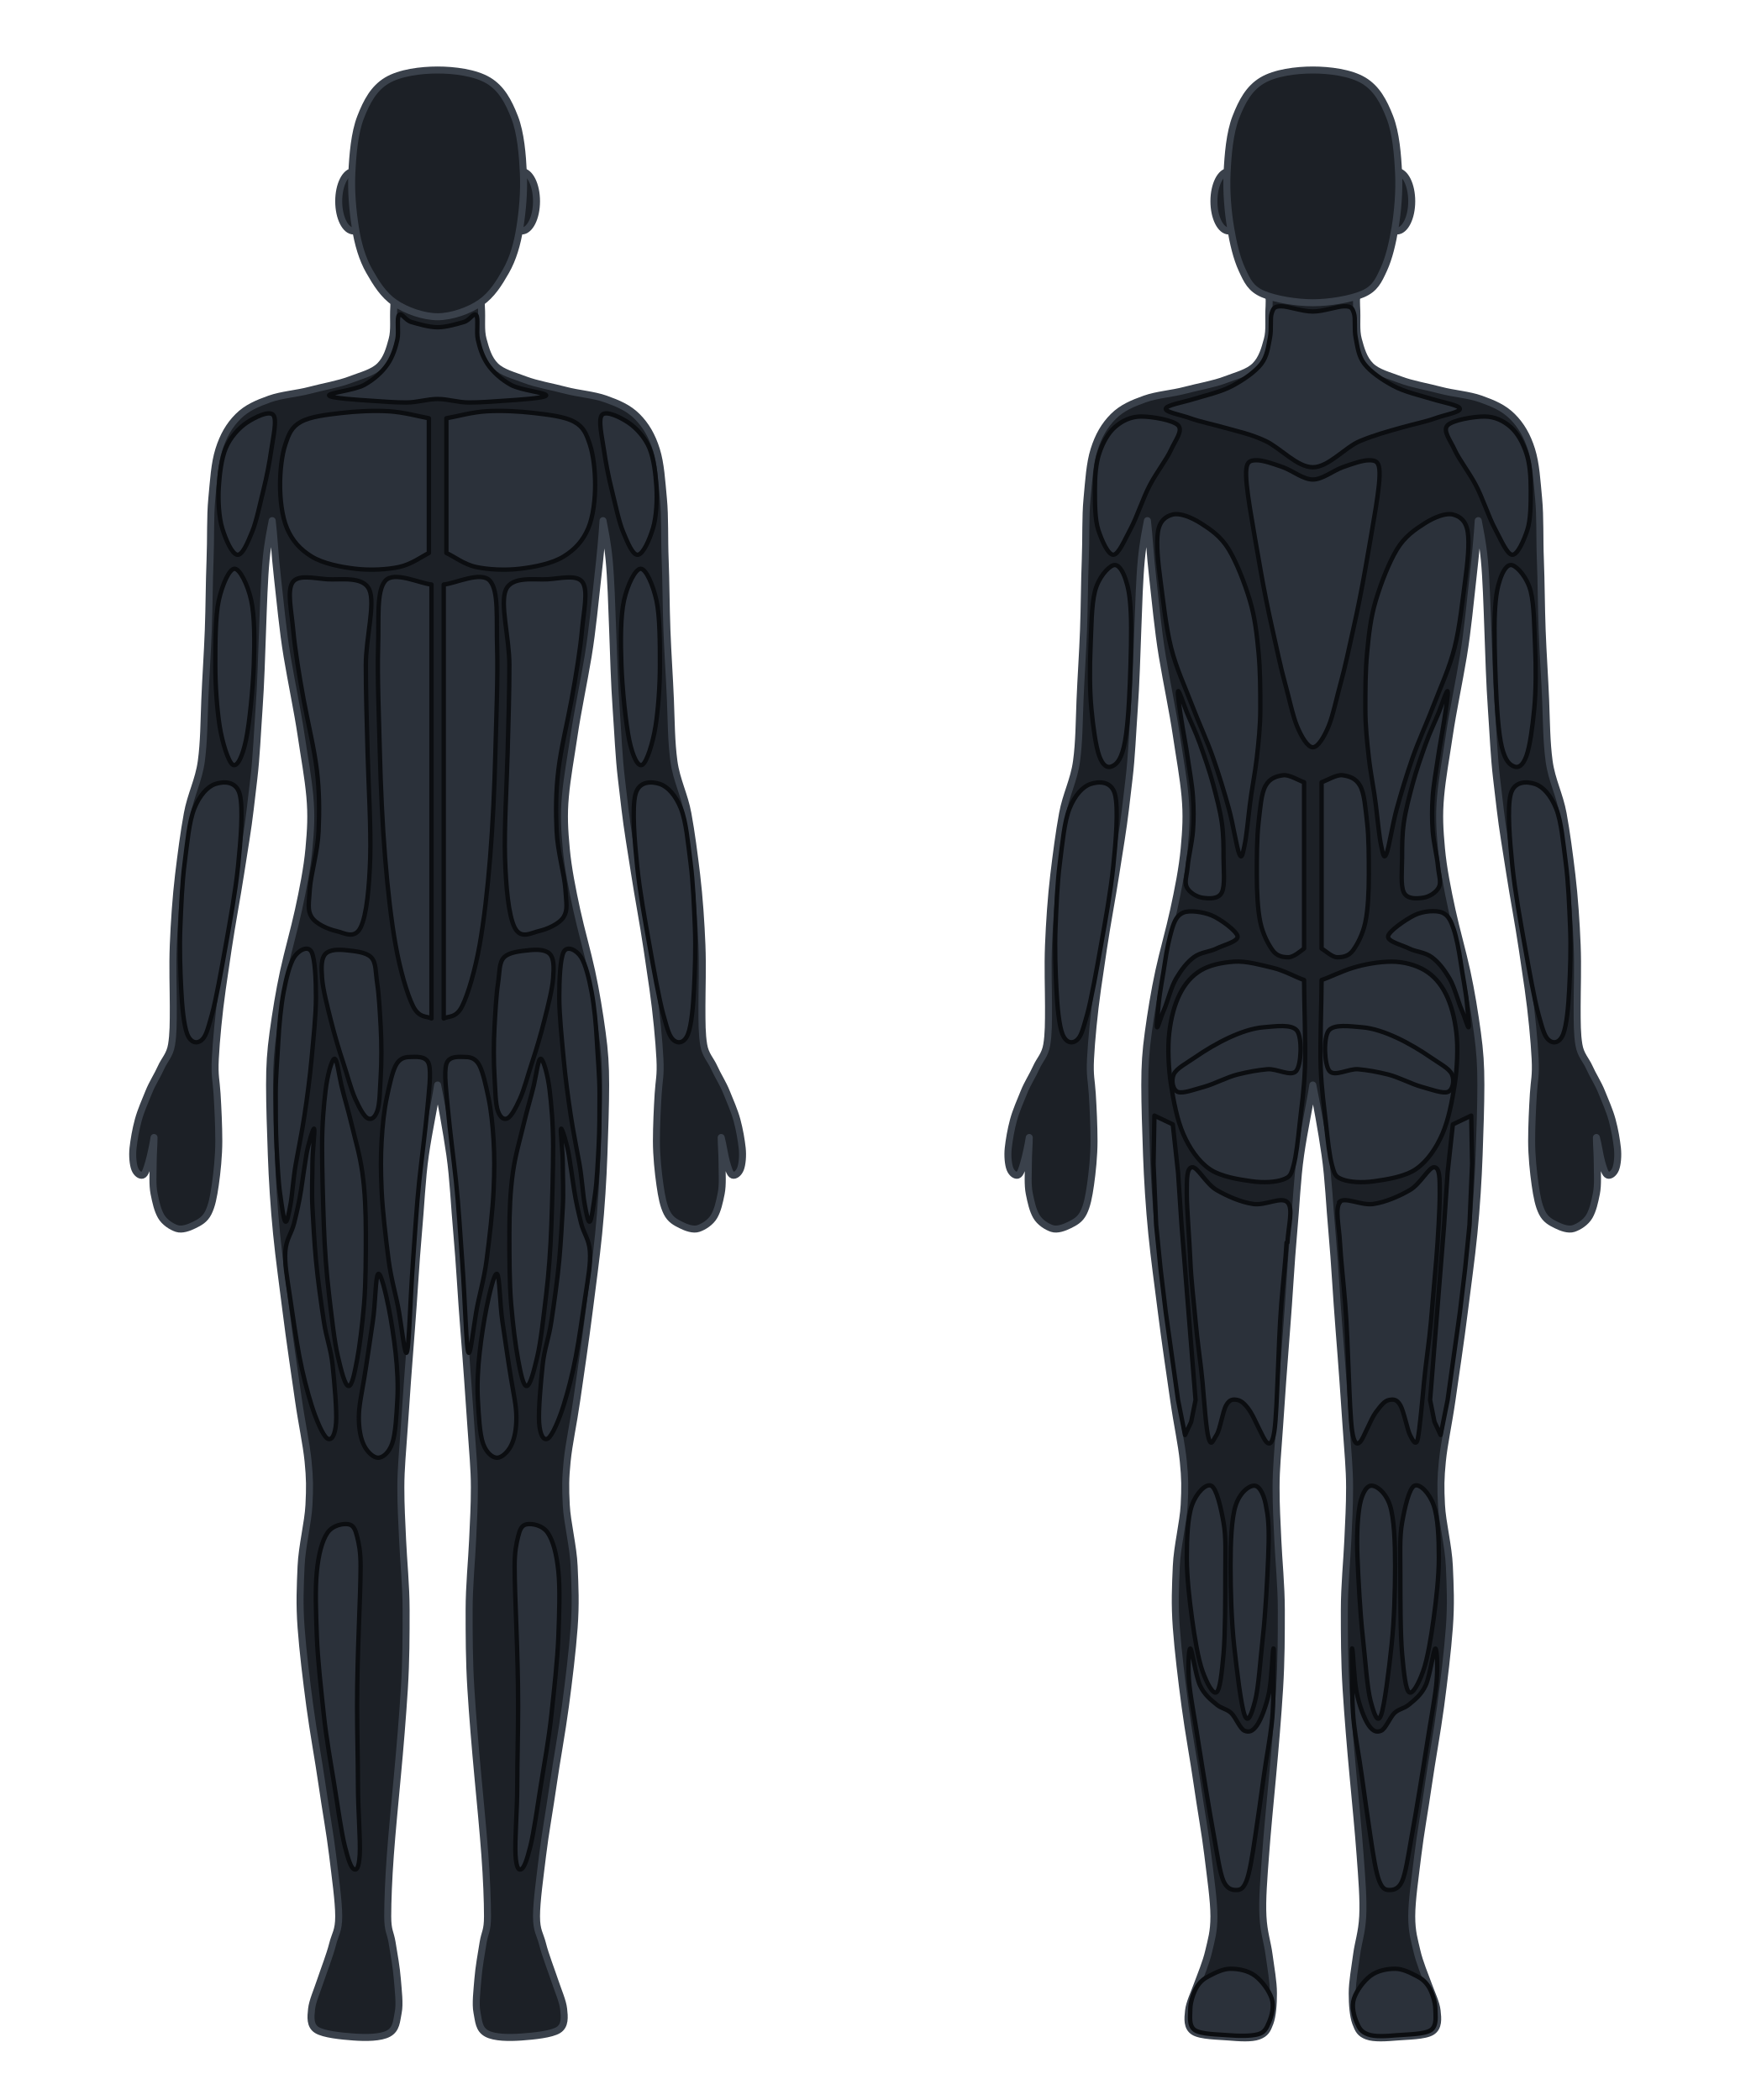
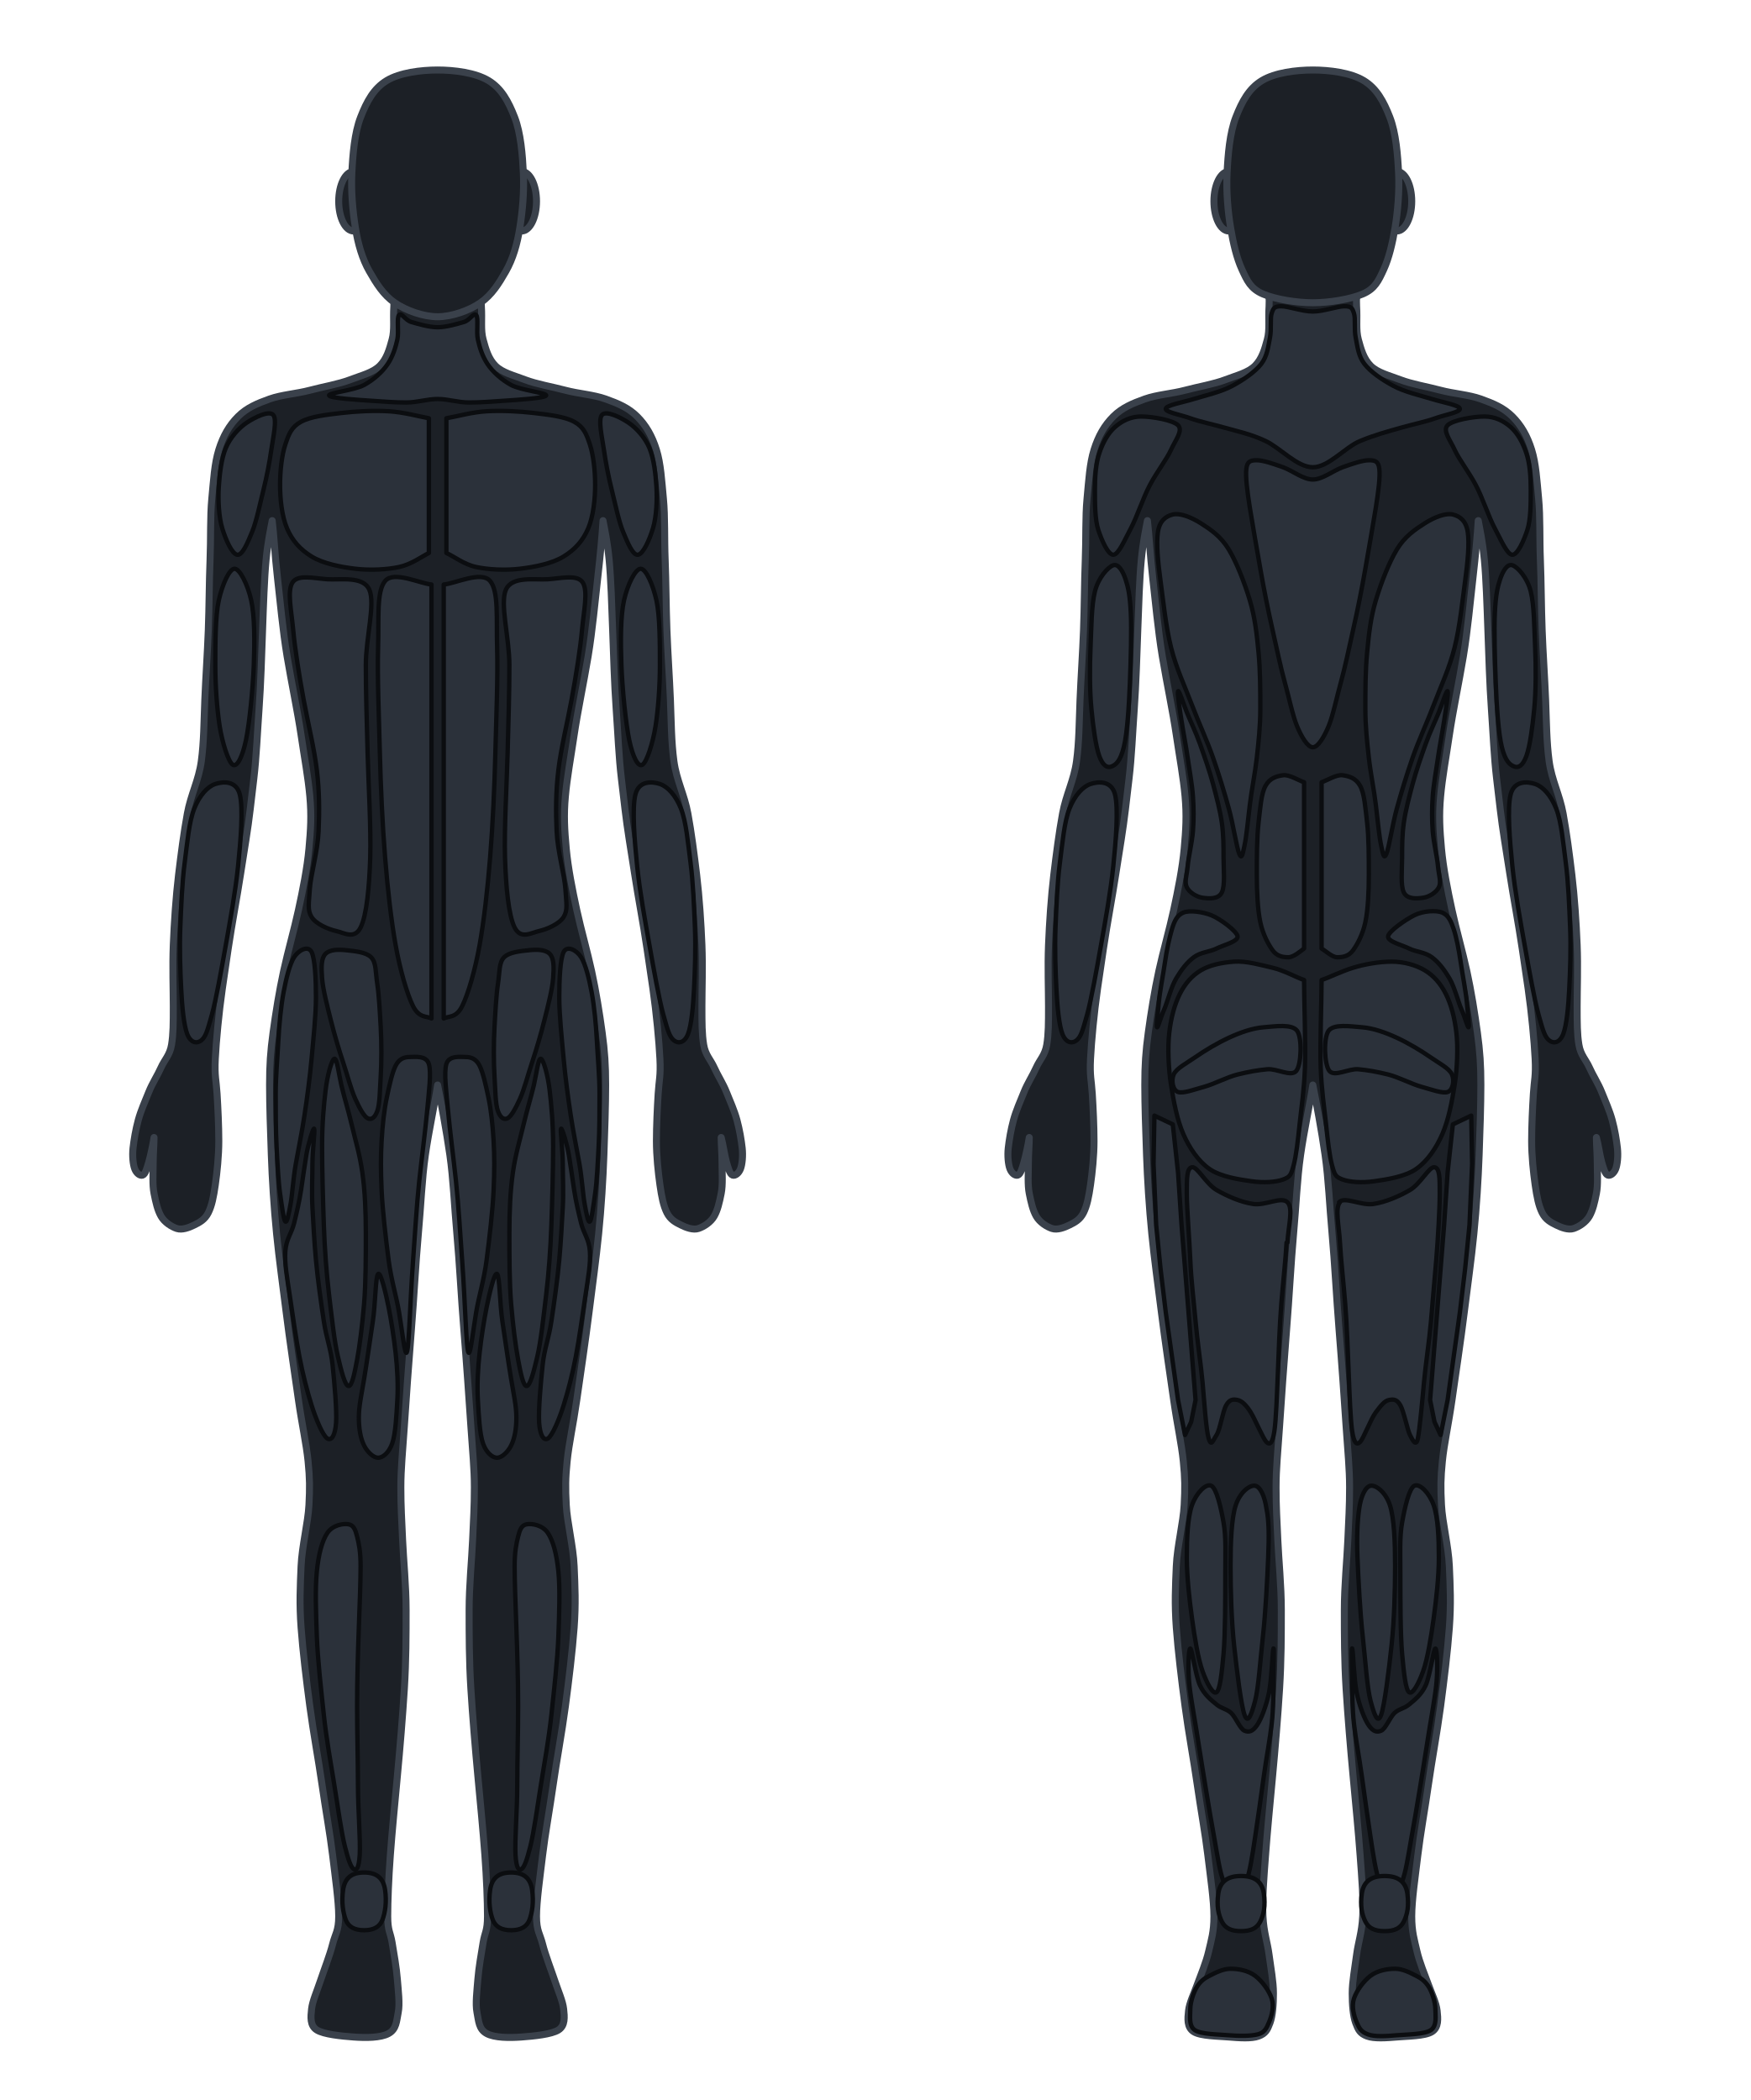
<svg xmlns="http://www.w3.org/2000/svg" viewBox="0 0 200 240" aria-hidden="true">
  <g id="silhouet" fill="#1c2026" stroke="#3a414b" stroke-width="0.8">
    <path stroke-linejoin="round" d="M50 29c1.5 0 3.8 0 4.6 1s0.3 3.5 0.4 5-0.1 2.7 0.2 3.8 0.6 2.2 1.4 3 2.1 1.1 3.4 1.6 3.1 0.8 4.6 1.2 3.2 0.5 4.6 1 2.6 1 3.6 2 1.7 2.2 2.2 3.8 0.6 3.5 0.8 5.6 0.1 4.5 0.2 7 0.1 5.3 0.2 8 0.3 5.5 0.4 8 0.1 4.8 0.4 7 1.2 3.8 1.6 6 0.7 4.5 1 7 0.5 5.5 0.6 8 0 5.1 0 7 0 3.2 0.2 4.4 0.8 1.7 1.2 2.6 1 1.8 1.4 2.8 0.9 2.1 1.2 3.2 0.5 2.3 0.6 3.2 0 1.9-0.2 2.4-0.6 0.8-0.9 0.7-0.5-0.8-0.7-1.5-0.4-2.1-0.6-2.8c0 0.8 0.1 1.9 0.1 3s0.1 2.4-0.1 3.4-0.4 1.9-0.8 2.6-1.2 1.2-1.8 1.4-1.4-0.1-2-0.4-1.2-0.6-1.6-1.4-0.6-1.8-0.8-3.2-0.4-3.3-0.4-5 0.1-3.8 0.2-5.4 0.3-2 0.2-4-0.4-5.2-0.8-8-0.9-6.2-1.4-9-0.9-5.5-1.3-8-0.6-4.5-0.9-7-0.4-5.2-0.6-8-0.3-6.2-0.4-9-0.2-5.9-0.4-8-0.5-3.4-0.7-4.5c-0.1 1.6-0.3 3.9-0.6 6.5s-0.6 6-1.1 9-1.2 6.3-1.6 9-0.8 4.8-1 7-0.1 3.8 0.1 6 0.7 4.7 1.2 7 1.2 4.7 1.7 7 0.9 4.8 1.2 7 0.4 3.7 0.4 6-0.1 5.2-0.2 8-0.3 6-0.6 9-0.7 5.8-1.1 9-1 7.2-1.4 10-0.9 5-1.1 7-0.2 3-0.1 5 0.8 4.7 0.9 7 0.2 4.3 0 7-0.6 6-1 9-1 6.2-1.4 9-0.9 5.5-1.2 8-0.7 5.3-0.7 7 0.4 2 0.7 3.2 1 3 1.4 4.2 0.9 2.3 1 3.2 0.2 1.9-0.6 2.4-2.8 0.7-4.2 0.8-3.1 0.1-4-0.4-0.9-1.4-1.1-2.4 0-2.5 0.1-3.8 0.4-3 0.6-4.2 0.5-1.3 0.5-3-0.1-4.3-0.3-7-0.5-5.8-0.8-9-0.6-6.8-0.8-10-0.2-6.2-0.2-9 0.3-5.7 0.4-8 0.2-3.8 0.2-6-0.2-4-0.4-7-0.5-7.3-0.8-11-0.5-7.7-0.8-11-0.4-6.2-0.8-9-1-6-1.4-8c-0.3 2-1 5.2-1.4 8s-0.5 5.7-0.8 9-0.5 7.3-0.8 11-0.6 8-0.8 11-0.4 4.8-0.4 7 0.1 3.7 0.2 6 0.4 5.2 0.4 8 0 5.8-0.2 9-0.5 6.8-0.8 10-0.6 6.3-0.8 9-0.3 5.3-0.3 7 0.3 1.8 0.5 3 0.5 2.9 0.6 4.2 0.3 2.8 0.1 3.8-0.2 1.9-1.1 2.4-2.6 0.5-4 0.4-3.4-0.3-4.2-0.8-0.7-1.5-0.6-2.4 0.6-2 1-3.2 1.1-3 1.4-4.2 0.7-1.5 0.7-3.2-0.4-4.5-0.7-7-0.8-5.2-1.2-8-1-6-1.4-9-0.8-6.3-1-9-0.1-4.7 0-7 0.8-5 0.9-7 0.1-3-0.1-5-0.7-4.2-1.1-7-1-6.8-1.4-10-0.8-6-1.1-9-0.5-6.2-0.6-9-0.2-5.7-0.2-8 0.1-3.8 0.4-6 0.7-4.7 1.2-7 1.2-4.7 1.7-7 1-4.8 1.2-7 0.3-3.8 0.1-6-0.6-4.3-1-7-1.1-6-1.6-9-0.8-6.4-1.1-9-0.4-4.9-0.6-6.5c-0.2 1.1-0.5 2.4-0.7 4.5s-0.3 5.2-0.4 8-0.2 6.2-0.4 9-0.3 5.5-0.6 8-0.5 4.5-0.9 7-0.8 5.2-1.3 8-1 6.2-1.4 9-0.7 6-0.8 8 0.1 2.4 0.2 4 0.2 3.7 0.2 5.4-0.2 3.6-0.4 5-0.4 2.4-0.8 3.2-1 1.1-1.6 1.4-1.4 0.6-2 0.4-1.4-0.7-1.8-1.4-0.6-1.6-0.8-2.6-0.1-2.3-0.1-3.4 0.1-2.2 0.1-3c-0.1 0.7-0.4 2.1-0.6 2.8s-0.4 1.4-0.7 1.5-0.7-0.2-0.9-0.7-0.3-1.5-0.2-2.4 0.3-2.1 0.6-3.2 0.8-2.2 1.2-3.2 1-1.9 1.4-2.8 1-1.4 1.2-2.6 0.2-2.5 0.2-4.4-0.1-4.5 0-7 0.3-5.5 0.6-8 0.6-4.8 1-7 1.3-3.8 1.6-6 0.3-4.5 0.4-7 0.3-5.3 0.4-8 0.1-5.5 0.2-8 0-4.9 0.2-7 0.3-4 0.8-5.6 1.2-2.8 2.2-3.8 2.2-1.5 3.6-2 3.1-0.6 4.6-1 3.3-0.7 4.6-1.2 2.6-0.8 3.4-1.6 1.1-1.9 1.4-3 0.1-2.3 0.2-3.8-0.4-4 0.4-5 3.1-1 4.6-1Z" />
    <ellipse cx="40.4" cy="23" rx="1.7" ry="3.4" />
    <ellipse cx="59.6" cy="23" rx="1.7" ry="3.4" />
    <path stroke-linejoin="round" d="M50 8c1.9 0 4.3 0.3 5.8 1.2s2.3 2.4 3 4.2 0.9 4.3 1 6.4-0.1 4.3-0.4 6.2-0.8 3.6-1.6 5-1.6 2.7-2.9 3.6-3.3 1.6-4.9 1.6-3.6-0.7-4.9-1.6-2.1-2.2-2.9-3.6-1.3-3.1-1.6-5-0.5-4.1-0.4-6.2 0.3-4.6 1-6.4 1.5-3.3 3-4.2 3.9-1.2 5.8-1.2Z" />
    <path stroke-linejoin="round" d="M150 29c1.5 0 3.8 0 4.6 1s0.3 3.5 0.4 5-0.1 2.7 0.2 3.8 0.6 2.2 1.4 3 2.1 1.1 3.4 1.6 3.1 0.8 4.6 1.2 3.2 0.5 4.6 1 2.6 1 3.6 2 1.7 2.2 2.2 3.8 0.6 3.5 0.8 5.6 0.1 4.5 0.2 7 0.1 5.3 0.2 8 0.3 5.5 0.4 8 0.1 4.8 0.4 7 1.2 3.8 1.6 6 0.7 4.5 1 7 0.5 5.5 0.6 8 0 5.1 0 7 0 3.2 0.2 4.4 0.8 1.7 1.2 2.6 1 1.8 1.4 2.8 0.9 2.1 1.2 3.2 0.5 2.3 0.6 3.2 0 1.9-0.2 2.4-0.6 0.8-0.9 0.7-0.5-0.8-0.7-1.5-0.4-2.1-0.6-2.8c0 0.8 0.1 1.9 0.1 3s0.1 2.4-0.1 3.4-0.4 1.9-0.8 2.6-1.2 1.2-1.8 1.4-1.4-0.1-2-0.4-1.2-0.6-1.6-1.4-0.6-1.8-0.8-3.2-0.4-3.3-0.4-5 0.1-3.8 0.2-5.4 0.3-2 0.2-4-0.4-5.2-0.8-8-0.9-6.2-1.4-9-0.9-5.5-1.3-8-0.6-4.5-0.9-7-0.4-5.2-0.6-8-0.3-6.2-0.4-9-0.2-5.9-0.4-8-0.5-3.4-0.7-4.5c-0.1 1.6-0.3 3.9-0.6 6.5s-0.6 6-1.1 9-1.2 6.3-1.6 9-0.8 4.8-1 7-0.1 3.8 0.1 6 0.7 4.7 1.2 7 1.2 4.7 1.7 7 0.9 4.8 1.2 7 0.4 3.7 0.4 6-0.1 5.2-0.2 8-0.3 6-0.6 9-0.7 5.8-1.1 9-1 7.2-1.4 10-0.9 5-1.1 7-0.2 3-0.1 5 0.8 4.7 0.9 7 0.2 4.3 0 7-0.6 6-1 9-1 6.2-1.4 9-0.9 5.5-1.2 8-0.7 5.2-0.7 7 0.3 2.7 0.6 4 0.9 2.7 1.3 3.8 0.9 2.1 1 3 0.2 1.9-0.6 2.4-2.8 0.5-4 0.6-2.6 0.2-3.4-0.1-1-0.7-1.3-1.5-0.4-2.1-0.4-3.4 0.3-2.9 0.5-4.4 0.6-2.5 0.7-4.4-0.1-4.3-0.3-7-0.5-5.8-0.8-9-0.6-6.8-0.8-10-0.2-6.2-0.2-9 0.3-5.7 0.4-8 0.2-3.8 0.2-6-0.2-4-0.4-7-0.5-7.3-0.8-11-0.5-7.7-0.8-11-0.4-6.2-0.8-9-1-6-1.4-8c-0.3 2-1 5.2-1.4 8s-0.5 5.7-0.8 9-0.5 7.3-0.8 11-0.6 8-0.8 11-0.4 4.8-0.4 7 0.1 3.7 0.2 6 0.4 5.2 0.4 8 0 5.8-0.2 9-0.5 6.8-0.8 10-0.6 6.3-0.8 9-0.4 5.1-0.3 7 0.5 2.9 0.7 4.4 0.5 3.1 0.5 4.4-0.1 2.6-0.4 3.4-0.5 1.2-1.3 1.5-2.2 0.2-3.4 0.1-3.2-0.1-4-0.6-0.7-1.5-0.6-2.4 0.6-1.9 1-3 1-2.5 1.3-3.8 0.6-2.2 0.6-4-0.4-4.5-0.7-7-0.8-5.2-1.2-8-1-6-1.4-9-0.8-6.3-1-9-0.1-4.7 0-7 0.8-5 0.9-7 0.1-3-0.1-5-0.7-4.2-1.1-7-1-6.8-1.4-10-0.8-6-1.1-9-0.5-6.2-0.6-9-0.2-5.7-0.2-8 0.1-3.8 0.4-6 0.7-4.7 1.2-7 1.2-4.7 1.7-7 1-4.8 1.2-7 0.3-3.8 0.1-6-0.6-4.3-1-7-1.1-6-1.6-9-0.8-6.4-1.1-9-0.4-4.9-0.6-6.5c-0.2 1.1-0.5 2.4-0.7 4.5s-0.3 5.2-0.4 8-0.2 6.2-0.4 9-0.3 5.5-0.6 8-0.5 4.5-0.9 7-0.8 5.2-1.3 8-1 6.2-1.4 9-0.7 6-0.8 8 0.1 2.4 0.2 4 0.2 3.7 0.2 5.4-0.2 3.6-0.4 5-0.4 2.4-0.8 3.2-1 1.1-1.6 1.4-1.4 0.6-2 0.4-1.4-0.7-1.8-1.4-0.6-1.6-0.8-2.6-0.1-2.3-0.1-3.4 0.1-2.2 0.1-3c-0.1 0.7-0.4 2.1-0.6 2.8s-0.4 1.4-0.7 1.5-0.7-0.2-0.9-0.7-0.3-1.5-0.2-2.4 0.3-2.1 0.6-3.2 0.8-2.2 1.2-3.2 1-1.9 1.4-2.8 1-1.4 1.2-2.6 0.2-2.5 0.2-4.4-0.1-4.5 0-7 0.3-5.5 0.6-8 0.6-4.8 1-7 1.3-3.8 1.6-6 0.3-4.5 0.4-7 0.3-5.3 0.4-8 0.1-5.5 0.2-8 0-4.9 0.2-7 0.3-4 0.8-5.6 1.2-2.8 2.2-3.8 2.2-1.5 3.6-2 3.1-0.6 4.6-1 3.3-0.7 4.6-1.2 2.6-0.8 3.4-1.6 1.1-1.9 1.4-3 0.1-2.3 0.2-3.8-0.4-4 0.4-5 3.1-1 4.6-1Z" />
    <ellipse cx="140.4" cy="23" rx="1.7" ry="3.4" />
    <ellipse cx="159.6" cy="23" rx="1.7" ry="3.4" />
    <path stroke-linejoin="round" d="M150 8c1.9 0 4.3 0.3 5.8 1.2s2.3 2.4 3 4.2 0.9 4.3 1 6.4-0.1 4.4-0.4 6.2-0.7 3.5-1.3 4.8-1 2.2-2.4 2.8-3.8 1-5.7 1-4.3-0.4-5.7-1-1.8-1.5-2.4-2.8-1-3-1.3-4.8-0.5-4.1-0.4-6.2 0.3-4.6 1-6.4 1.5-3.3 3-4.2 3.9-1.2 5.8-1.2Z" />
  </g>
  <g id="voetzool" class="regio" data-view="achter" fill="#2b313a" stroke="#0b0d10" stroke-width="0.5">
    <path stroke-linejoin="round" d="M145 231.1c-0.3 0.7-0.5 1.2-1.3 1.4s-2.1 0.2-3.3 0.1-3.2-0.1-3.9-0.6-0.5-1.6-0.5-2.4 0.4-2 0.8-2.6 0.8-0.9 1.4-1.2 1.5-0.8 2.4-0.8 2 0.2 2.8 0.8 1.6 1.7 1.9 2.6 0 2-0.3 2.7Z" />
    <path stroke-linejoin="round" d="M154.7 228.4c0.3-0.9 1.1-2 1.9-2.6s1.9-0.8 2.8-0.8 1.8 0.5 2.4 0.8 1 0.6 1.4 1.2 0.8 1.8 0.8 2.6 0.2 1.9-0.5 2.4-2.7 0.5-3.9 0.6-2.5 0.2-3.3-0.1-1-0.7-1.3-1.4-0.6-1.8-0.3-2.7Z" />
  </g>
  <g id="scheen" class="regio" data-view="voor" fill="#2b313a" stroke="#0b0d10" stroke-width="0.5">
    <path stroke-linejoin="round" d="M40.8 175.6c0.2 0.8 0.4 1.7 0.4 3.4s-0.1 4.3-0.2 7-0.2 6-0.2 9 0.1 6.2 0.1 9 0.3 6.4 0.2 8-0.4 1.8-0.7 1.6-0.6-1-1-2.6-0.8-4.5-1.2-7-0.9-5.2-1.2-8-0.7-6.3-0.8-9-0.2-5.4 0-7.4 0.6-3.5 1.2-4.4 1.8-1.1 2.4-1 0.8 0.6 1 1.4Z" />
    <path stroke-linejoin="round" d="M60.2 174.2c0.6-0.1 1.8 0.1 2.4 1s1 2.4 1.2 4.4 0.1 4.7 0 7.4-0.5 6.2-0.8 9-0.8 5.5-1.2 8-0.8 5.4-1.2 7-0.7 2.4-1 2.6-0.6 0-0.7-1.6 0.2-5.2 0.2-8 0.1-6 0.1-9-0.1-6.3-0.2-9-0.2-5.3-0.2-7 0.2-2.6 0.4-3.4 0.4-1.3 1-1.4Z" />
  </g>
  <g id="gastrocnemius" class="regio" data-view="achter" fill="#2b313a" stroke="#0b0d10" stroke-width="0.5">
    <path stroke-linejoin="round" d="M144.7 172.4c0.3 1.4 0.3 3.2 0.2 5.6s-0.3 6.3-0.6 9-0.5 5.9-0.9 7.4-0.8 2.7-1.2 1.6-0.9-5.2-1.2-8-0.4-6.3-0.4-9 0.1-5.5 0.6-7 1.6-2.3 2.2-2.2 1.1 1.2 1.3 2.6Z" />
    <path stroke-linejoin="round" d="M156.6 169.8c0.6-0.1 1.7 0.7 2.2 2.2s0.6 4.3 0.6 7-0.1 6.2-0.4 9-0.8 6.9-1.2 8-0.8-0.1-1.2-1.6-0.6-4.7-0.9-7.4-0.5-6.6-0.6-9 0-4.2 0.2-5.6 0.7-2.5 1.3-2.6Z" />
    <path stroke-linejoin="round" d="M139.8 174c0.3 1.7 0.2 3.5 0.2 6s0 6.8-0.2 9-0.4 4.1-0.8 4.4-1.1-1-1.6-2.4-0.9-3.8-1.2-6-0.6-4.8-0.6-7 0.1-4.6 0.6-6 1.6-2.5 2.2-2.2 1.1 2.5 1.4 4.2Z" />
    <path stroke-linejoin="round" d="M161.6 169.8c0.6-0.3 1.7 0.8 2.2 2.2s0.6 3.8 0.6 6-0.3 4.8-0.6 7-0.7 4.6-1.2 6-1.2 2.7-1.6 2.4-0.6-2.2-0.8-4.4-0.2-6.5-0.2-9-0.1-4.3 0.2-6 0.8-3.9 1.4-4.2Z" />
  </g>
  <g id="soleus" class="regio" data-view="achter" fill="#2b313a" stroke="#0b0d10" stroke-width="0.5">
    <path stroke-linejoin="round" d="M145.5 192c0 1.4 0 3.2-0.2 5s-0.6 3.8-0.9 6-0.7 5-1 7-0.6 4-1 5-0.8 1-1.2 1-1-0.1-1.4-1-0.7-2.9-1-4.6-0.7-3.9-1-5.8-0.6-3.6-0.9-5.6-0.8-4.6-1-6.4-0.1-4.2 0.1-4.2 0.6 3.1 1.1 4.2 1.3 1.7 1.9 2.2 1.2 0.5 1.7 1 1 1.8 1.5 2 0.9 0.1 1.4-0.6 1.1-2.3 1.4-3.8 0.4-4.8 0.5-5 0 2.2 0 3.6Z" />
    <path stroke-linejoin="round" d="M154.5 188.4c0.1 0.2 0.2 3.5 0.5 5s0.9 3.1 1.4 3.8 0.9 0.8 1.4 0.6 1-1.5 1.5-2 1.1-0.5 1.7-1 1.4-1.1 1.9-2.2 0.9-4.2 1.1-4.2 0.3 2.4 0.1 4.2-0.7 4.4-1 6.4-0.6 3.7-0.9 5.6-0.7 4.1-1 5.8-0.6 3.7-1 4.6-1 1-1.4 1-0.8 0-1.2-1-0.7-3-1-5-0.7-4.8-1-7-0.7-4.2-0.9-6-0.2-3.6-0.2-5-0.1-3.8 0-3.6Z" />
  </g>
  <g id="hamstrings" class="regio" data-view="achter" fill="#2b313a" stroke="#0b0d10" stroke-width="0.5">
    <path stroke-linejoin="round" d="M147 142c-0.1 1.9-0.4 4.5-0.6 7s-0.3 5.6-0.4 8-0.2 5.3-0.4 6.6-0.5 1.6-0.9 1.2-1.3-2.6-1.8-3.4-1.0-1.3-1.5-1.4-0.9-0.1-1.3 0.6-0.7 2.8-1.1 3.4-0.6 1.4-0.9 0.4-0.5-4.2-0.7-6.4-0.6-4.7-0.8-7-0.5-4.6-0.6-7-0.4-5.8-0.4-7.6 0-2.9 0.6-3 1.6 1.9 2.8 2.6 2.8 1.4 4.2 1.6 3.2-0.9 3.9-0.2 0.1 2.7 0 4.6Z" />
    <path stroke-linejoin="round" d="M153 137.4c0.6-0.7 2.5 0.4 3.9 0.2s3.0-0.9 4.2-1.6 2.2-2.7 2.8-2.6 0.6 1.2 0.6 3-0.2 5.2-0.4 7.6-0.4 4.7-0.6 7-0.6 4.8-0.8 7-0.5 5.4-0.7 6.4-0.6 0.2-0.9-0.4-0.7-2.7-1.1-3.4-0.8-0.7-1.3-0.6-0.9 0.6-1.5 1.4-1.4 3-1.8 3.4-0.7 0.1-0.9-1.2-0.3-4.2-0.4-6.6-0.2-5.5-0.4-8-0.5-5.1-0.6-7-0.6-3.9 0-4.6Z" />
  </g>
  <g id="rectus_femoris" class="regio" data-view="voor" fill="#2b313a" stroke="#0b0d10" stroke-width="0.5">
    <path stroke-linejoin="round" d="M39 124c0.3 1.3 0.8 2.9 1.2 4.6s0.9 3.3 1.2 5.4 0.4 4.5 0.4 7 0 5.6-0.2 8-0.5 4.8-0.8 6.4-0.6 3.1-1 3-0.8-1.7-1.2-3.4-0.7-4.5-1-7-0.5-5.2-0.6-8-0.2-6.4-0.2-9 0.2-4.7 0.4-6.4 0.7-3.5 1-3.6 0.5 1.7 0.8 3Z" />
    <path stroke-linejoin="round" d="M61.8 121c0.3 0.1 0.8 1.9 1 3.6s0.4 3.8 0.4 6.4-0.1 6.2-0.2 9-0.3 5.5-0.6 8-0.6 5.3-1 7-0.8 3.3-1.2 3.4-0.7-1.4-1-3-0.6-4-0.8-6.4-0.2-5.5-0.2-8 0.1-4.9 0.4-7 0.8-3.7 1.2-5.4 0.9-3.3 1.2-4.6 0.5-3.1 0.8-3Z" />
  </g>
  <g id="quadriceps_vasti" class="regio" data-view="voor" fill="#2b313a" stroke="#0b0d10" stroke-width="0.5">
    <path stroke-linejoin="round" d="M35.7 133c0 1.5-0.1 3.2 0 5s0.2 3.8 0.4 6 0.6 5 0.9 7 0.8 3.1 1 5 0.5 5.2 0.4 6.6-0.5 2.1-1 1.8-1.3-2.2-1.8-3.8-1-3.5-1.4-5.6-0.8-5-1.1-7-0.6-3.6-0.5-5 0.7-2 1-3.2 0.6-2.5 0.8-3.8 0.4-2.8 0.6-4 0.8-3.2 0.9-3-0.2 2.5-0.2 4Z" />
    <path stroke-linejoin="round" d="M64.1 129c0.1-0.2 0.7 1.8 0.9 3s0.4 2.7 0.6 4 0.5 2.6 0.8 3.8 0.9 1.8 1 3.2-0.2 3-0.5 5-0.7 4.9-1.1 7-0.9 4-1.4 5.6-1.3 3.5-1.8 3.8-0.9-0.4-1-1.8 0.2-4.7 0.4-6.6 0.7-3 1-5 0.7-4.8 0.9-7 0.3-4.2 0.4-6 0-3.5 0-5-0.3-3.8-0.2-4Z" />
    <path stroke-linejoin="round" d="M44.4 149.4c0.3 1.5 0.6 3.4 0.8 5.2s0.3 3.7 0.2 5.4-0.2 3.9-0.6 5-1.1 1.6-1.6 1.6-1.2-0.6-1.6-1.4-0.6-1.9-0.6-3.2 0.3-2.6 0.6-4.4 0.7-4.6 1-6.6 0.3-5.1 0.6-5.4 0.9 2.3 1.2 3.8Z" />
    <path stroke-linejoin="round" d="M56.8 145.6c0.3 0.3 0.3 3.4 0.6 5.4s0.7 4.8 1 6.6 0.6 3.1 0.6 4.4-0.2 2.4-0.6 3.2-1.1 1.4-1.6 1.4-1.2-0.5-1.6-1.6-0.5-3.3-0.6-5 0-3.6 0.2-5.4 0.5-3.7 0.8-5.2 0.9-4.1 1.2-3.8Z" />
  </g>
  <g id="heupbuigers" class="regio" data-view="voor" fill="#2b313a" stroke="#0b0d10" stroke-width="0.5">
    <path stroke-linejoin="round" d="M43.1 112.4c0.2 1.3 0.3 3.2 0.4 5s0.1 4 0 5.6-0.1 3.2-0.4 4-0.7 1-1.1 0.8-0.9-1.1-1.4-2.2-0.9-2.7-1.4-4.2-1-3.2-1.4-4.8-0.9-3.5-1-4.8-0.1-2.3 0.4-2.8 1.5-0.5 2.4-0.4 2.2 0.2 2.8 0.8 0.5 1.7 0.7 3Z" />
    <path stroke-linejoin="round" d="M57.6 109.4c0.6-0.6 1.9-0.7 2.8-0.8s1.9-0.1 2.4 0.4 0.5 1.5 0.4 2.8-0.6 3.2-1 4.8-0.9 3.3-1.4 4.8-0.9 3.1-1.4 4.2-1 2-1.4 2.2-0.8 0-1.1-0.8-0.3-2.4-0.4-4-0.1-3.8 0-5.6 0.2-3.7 0.4-5 0.1-2.4 0.7-3Z" />
  </g>
  <g id="adductoren" class="regio" data-view="voor" fill="#2b313a" stroke="#0b0d10" stroke-width="0.5">
    <path stroke-linejoin="round" d="M48.8 127c-0.2 2.2-0.6 5.2-0.9 8s-0.5 6.3-0.7 9-0.3 5.2-0.4 7-0.2 3.8-0.4 3.6-0.5-2.8-0.8-4.6-0.9-3.7-1.2-6-0.7-5.7-0.8-8-0.1-3.8 0-5.6 0.3-3.6 0.6-5 0.6-2.8 1-3.6 1-1 1.6-1 1.9-0.2 2.2 0.8 0 3.2-0.2 5.4Z" />
    <path stroke-linejoin="round" d="M51 121.6c0.3-1 1.6-0.8 2.2-0.8s1.2 0.2 1.6 1 0.7 2.2 1 3.6 0.5 3.2 0.6 5 0.1 3.3 0 5.6-0.5 5.7-0.8 8-0.9 4.2-1.2 6-0.6 4.4-0.8 4.6-0.3-1.8-0.4-3.6-0.2-4.3-0.4-7-0.4-6.2-0.7-9-0.7-5.8-0.9-8-0.5-4.4-0.2-5.4Z" />
  </g>
  <g id="heup_buitenkant" class="regio" data-view="beide" fill="#2b313a" stroke="#0b0d10" stroke-width="0.5">
    <path stroke-linejoin="round" d="M36.1 114c0 2-0.3 4.8-0.5 7s-0.5 4.4-0.8 6.4-0.7 3.9-1 5.6-0.4 3.5-0.6 4.6-0.4 2.2-0.6 2-0.4-1.8-0.6-3.2-0.3-3.5-0.4-5.4-0.1-4-0.1-6 0.2-4.1 0.3-6 0.3-4 0.6-5.6 0.7-3.2 1.2-4 1.6-1.4 2-0.6 0.5 3.2 0.5 5.2Z" />
    <path stroke-linejoin="round" d="M64.4 108.8c0.4-0.8 1.5-0.2 2 0.6s0.9 2.4 1.2 4 0.5 3.7 0.6 5.6 0.3 4 0.3 6 0 4.1-0.1 6-0.2 4-0.4 5.4-0.4 3-0.6 3.2-0.4-0.9-0.6-2-0.3-2.9-0.6-4.6-0.7-3.6-1-5.6-0.6-4.2-0.8-6.4-0.5-5-0.5-7 0.1-4.4 0.5-5.2Z" />
    <path stroke-linejoin="round" d="M139 108.4c-0.8 0.4-1.8 0.4-2.6 1s-1.4 1.4-2 2.4-1 2.7-1.4 3.6-0.7 2.1-0.8 2 0.1-1.6 0.2-2.8 0.5-3.2 0.7-4.6 0.5-2.8 0.8-3.8 0.6-1.6 1.3-1.9 2.2-0.1 3.2 0.3 2.9 1.8 3 2.4-1.6 1-2.4 1.4Z" />
    <path stroke-linejoin="round" d="M158.6 107c0.1-0.6 2-1.9 3-2.4s2.5-0.6 3.2-0.3 1 1 1.3 1.9 0.6 2.4 0.8 3.8 0.6 3.4 0.7 4.6 0.3 2.7 0.2 2.8-0.4-1.1-0.8-2-0.8-2.6-1.4-3.6-1.2-1.8-2-2.4-1.8-0.6-2.6-1-2.5-0.8-2.4-1.4Z" />
    <path stroke-linejoin="round" d="M131.9 127.5L131.8 133.0L132.1 140.0L132.6 145.0L133.2 150.0L133.9 155.0L134.6 160.0L135.4 164.0L136.1 162.5L136.6 160.0L136.2 155.0L135.8 150.0L135.4 145.0L135.0 140.0L134.6 134.0L134.0 128.5Z" />
    <path stroke-linejoin="round" d="M168.1 127.5L168.2 133.0L167.9 140.0L167.4 145.0L166.8 150.0L166.1 155.0L165.4 160.0L164.6 164.0L163.9 162.5L163.4 160.0L163.8 155.0L164.2 150.0L164.6 145.0L165.0 140.0L165.4 134.0L166.0 128.5Z" />
  </g>
  <g id="gluteus_max" class="regio" data-view="achter" fill="#2b313a" stroke="#0b0d10" stroke-width="0.5">
    <path stroke-linejoin="round" d="M149.1 122c-0.1 2.7-0.4 4.5-0.6 6.4s-0.4 3.7-0.7 4.8-0.4 1.3-1.2 1.6-2.2 0.4-3.6 0.2-3.5-0.5-4.8-1.4-2.3-2.4-3-4-1.1-3.7-1.4-5.6-0.4-4.3-0.2-6 0.6-3.2 1.2-4.4 1.4-2.1 2.4-2.7 2.4-0.9 3.8-1 3.1 0.4 4.4 0.7 2.7 1.1 3.6 1.4c0 2.5 0.2 7.3 0.1 10Z" />
    <path stroke-linejoin="round" d="M151 112c0.9-0.3 2.3-1 3.6-1.4s3-0.7 4.4-0.7 2.8 0.4 3.8 1 1.8 1.5 2.4 2.7 1 2.7 1.2 4.4 0.1 4.1-0.2 6-0.7 4-1.4 5.6-1.7 3.1-3 4-3.4 1.2-4.8 1.4-2.8 0.1-3.6-0.2-0.9-0.5-1.2-1.6-0.5-2.9-0.7-4.8-0.5-3.7-0.6-6.4 0.1-7.5 0.1-10Z" />
  </g>
  <g id="heupdraaiers" class="regio" data-view="achter" fill="#2b313a" stroke="#0b0d10" stroke-width="0.5">
    <path stroke-linejoin="round" d="M148.1 122.4c-0.6 0.7-2.2-0.3-3.3-0.2s-2.2 0.3-3.4 0.6-2.7 1.1-3.8 1.4-2.4 0.8-3 0.6-0.8-1.3-0.5-2 1.5-1.3 2.5-2 2.5-1.6 3.8-2.2 2.7-1.1 4-1.2 3.2-0.4 3.8 0.4 0.5 3.9-0.1 4.6Z" />
    <path stroke-linejoin="round" d="M151.8 117.8c0.6-0.8 2.5-0.5 3.8-0.4s2.7 0.6 4 1.2 2.8 1.5 3.8 2.2 2.2 1.3 2.5 2 0.1 1.8-0.5 2-1.9-0.3-3-0.6-2.6-1.1-3.8-1.4-2.3-0.5-3.4-0.6-2.7 0.9-3.3 0.2-0.7-3.8-0.1-4.6Z" />
  </g>
  <g id="onderrug" class="regio" data-view="achter" fill="#2b313a" stroke="#0b0d10" stroke-width="0.5">
    <path stroke-linejoin="round" d="M149 108.4c-0.4 0.3-1.2 1-1.8 1s-1.3-0.1-1.8-0.8-1.1-1.8-1.4-3.2-0.4-3.5-0.4-5.4 0-4.3 0.2-6 0.3-3.3 0.8-4.2 1.3-1.1 2-1.2 1.8 0.6 2.4 0.8c0 4.8 0 14.3 0 19Z" />
    <path stroke-linejoin="round" d="M151 89.4c0.6-0.2 1.7-0.9 2.4-0.8s1.5 0.3 2 1.2 0.6 2.5 0.8 4.2 0.2 4.1 0.2 6-0.1 4-0.4 5.4-0.9 2.5-1.4 3.2-1.2 0.8-1.8 0.8-1.3-0.7-1.8-1c0-4.7 0-14.2 0-19Z" />
  </g>
  <g id="zijkant_romp" class="regio" data-view="beide" fill="#2b313a" stroke="#0b0d10" stroke-width="0.5">
    <path stroke-linejoin="round" d="M41.8 76c0 3.1 0.1 6.3 0.2 10s0.4 8.7 0.3 12-0.4 6.6-1.1 8-1.9 0.6-2.8 0.4-2.3-0.8-2.8-1.6-0.3-1.6-0.2-3.2 0.9-4.3 1-6.6 0.1-4.5-0.2-7-1-5.3-1.5-8-1-5.8-1.2-8-0.7-4.4-0.1-5.4 2.5-0.5 4-0.4 4.1-0.4 4.8 1.2-0.4 5.5-0.4 8.6Z" />
    <path stroke-linejoin="round" d="M57.8 67.4c0.7-1.6 3.3-1.1 4.8-1.2s3.4-0.6 4 0.4 0.1 3.2-0.1 5.4-0.7 5.3-1.2 8-1.2 5.5-1.5 8-0.3 4.7-0.2 7 0.9 5 1 6.6 0.3 2.4-0.2 3.2-1.9 1.4-2.8 1.6-2.1 1-2.8-0.4-1-4.7-1.1-8 0.2-8.3 0.3-12 0.2-6.9 0.2-10-1.1-7-0.4-8.6Z" />
    <path stroke-linejoin="round" d="M135.6 81.4c0.4 1 1 2.2 1.5 3.6s1.1 3.1 1.5 4.6 0.8 3 1 4.4 0.2 2.7 0.2 4 0.2 3.2-0.2 4-1.5 0.7-2.2 0.6-1.5-0.6-1.8-1.2 0-1.3 0.1-2.4 0.5-2.7 0.6-4 0.1-2.6 0-4-0.4-3-0.6-4.4-0.5-2.9-0.7-4.2-0.5-3.2-0.4-3.4 0.6 1.4 1 2.4Z" />
    <path stroke-linejoin="round" d="M165.4 79c0.1 0.2-0.2 2.1-0.4 3.4s-0.5 2.8-0.7 4.2-0.5 3-0.6 4.4-0.1 2.7 0 4 0.5 2.9 0.6 4 0.4 1.8 0.1 2.4-1.1 1.1-1.8 1.2-1.8 0.2-2.2-0.6-0.2-2.7-0.2-4 0-2.6 0.2-4 0.6-2.9 1-4.4 1-3.2 1.5-4.6 1.1-2.6 1.5-3.6 0.9-2.6 1-2.4Z" />
  </g>
  <g id="buik" class="regio" data-view="voor" fill="#2b313a" stroke="#0b0d10" stroke-width="0.5">
    <path stroke-linejoin="round" d="M49.3 116.4c-0.5-0.3-1.4 0-2.1-1.4s-1.5-4.2-2-7-0.9-6.3-1.2-10-0.5-8-0.6-12-0.3-8.7-0.2-12-0.2-6.4 0.8-7.6 4 0.3 5.3 0.4c0 12.4 0 37.2 0 49.6Z" />
    <path stroke-linejoin="round" d="M50.7 66.8c1.3-0.1 4.3-1.6 5.3-0.4s0.7 4.3 0.8 7.6-0.1 8-0.2 12-0.3 8.3-0.6 12-0.7 7.2-1.2 10-1.3 5.6-2 7-1.6 1.1-2.1 1.4c0-12.4 0-37.2 0-49.6Z" />
  </g>
  <g id="borstwervels" class="regio" data-view="achter" fill="#2b313a" stroke="#0b0d10" stroke-width="0.5">
    <path stroke-linejoin="round" d="M150 54.8c1.1 0 2.3-1 3.4-1.4s2.3-0.8 3-0.8 1.1 0.1 1.2 1-0.1 2.5-0.4 4.4-0.8 4.7-1.2 7-0.9 4.8-1.4 7-0.9 4.2-1.4 6-0.9 3.8-1.4 5-1.2 2.4-1.8 2.4-1.3-1.2-1.8-2.4-0.9-3.2-1.4-5-0.9-3.8-1.4-6-1-4.7-1.4-7-0.9-5.1-1.2-7-0.5-3.5-0.4-4.4 0.5-1 1.2-1 1.9 0.4 3 0.8 2.3 1.4 3.4 1.4Z" />
  </g>
  <g id="nek" class="regio" data-view="beide" fill="#2b313a" stroke="#0b0d10" stroke-width="0.5">
    <path stroke-linejoin="round" d="M50 37.4c1 0 2.3-0.4 3-0.6s1.1-1.1 1.4-0.8 0 1.9 0.2 2.8 0.5 1.9 1.1 2.8 1.6 1.8 2.7 2.4 4.1 0.9 4 1.2-3.3 0.5-4.8 0.6-2.7 0.2-4 0.2-2.4-0.4-3.6-0.4-2.3 0.4-3.6 0.4-2.5-0.1-4-0.2-4.7-0.3-4.8-0.6 2.9-0.6 4-1.2 2.1-1.5 2.7-2.4 0.9-1.9 1.1-2.8-0.1-2.5 0.2-2.8 0.7 0.6 1.4 0.8 2 0.6 3 0.6Z" />
    <path stroke-linejoin="round" d="M150 35.6c1.2 0 2.8-0.6 3.6-0.6s0.9 0.2 1.1 0.8 0 1.8 0.2 2.8 0.3 2.1 1 3 2 1.8 3.3 2.5 3.1 1.1 4.4 1.5 3.1 0.7 3.2 1.1-1.7 0.7-2.8 1.1-2.6 0.7-4 1.1-2.9 0.8-4.6 1.5-3.6 3-5.4 3-3.7-2.2-5.4-3-3.2-1.1-4.6-1.5-2.9-0.7-4-1.1-2.9-0.7-2.8-1.1 1.9-0.7 3.2-1.1 3.1-0.8 4.4-1.5 2.6-1.6 3.3-2.5 0.8-2 1-3 0-2.2 0.2-2.8 0.3-0.8 1.1-0.8 2.4 0.6 3.6 0.6Z" />
  </g>
  <g id="latissimus" class="regio" data-view="achter" fill="#2b313a" stroke="#0b0d10" stroke-width="0.5">
    <path stroke-linejoin="round" d="M142.8 68.6c0.6 2 0.8 3.9 1 6s0.2 4.4 0.2 6.4-0.2 3.8-0.4 5.6-0.6 3.7-0.8 5.4-0.4 3.7-0.6 4.6-0.3 1.7-0.6 1-0.7-3.4-1.2-5.2-1.1-3.8-1.8-5.8-1.6-3.9-2.4-6-1.8-4.2-2.4-6.6-0.9-5.4-1.2-7.6-0.5-4.3-0.3-5.6 0.9-1.8 1.7-2 2.1 0.3 3.2 1 2.3 1.5 3.2 3 1.8 3.8 2.4 5.8Z" />
    <path stroke-linejoin="round" d="M159.6 62.8c0.9-1.5 2.1-2.3 3.2-3s2.4-1.2 3.2-1 1.5 0.7 1.7 2 0 3.4-0.3 5.6-0.6 5.2-1.2 7.6-1.6 4.5-2.4 6.6-1.7 4-2.4 6-1.3 4-1.8 5.8-0.9 4.5-1.2 5.2-0.4-0.1-0.6-1-0.4-2.9-0.6-4.6-0.6-3.6-0.8-5.4-0.4-3.6-0.4-5.6 0-4.3 0.2-6.4 0.4-4 1-6 1.5-4.3 2.4-5.8Z" />
  </g>
  <g id="borst" class="regio" data-view="voor" fill="#2b313a" stroke="#0b0d10" stroke-width="0.5">
    <path stroke-linejoin="round" d="M49 63.2c-0.8 0.4-2 1.3-3.4 1.6s-3.3 0.4-5 0.2-3.7-0.6-5-1.4-2.2-1.8-2.8-3.2-0.8-3.4-0.8-5 0.2-3.4 0.6-4.6 0.7-2 1.8-2.6 2.9-0.8 4.6-1 3.7-0.3 5.4-0.2 3.5 0.6 4.6 0.8c0 3.9 0 11.6 0 15.4Z" />
    <path stroke-linejoin="round" d="M51 47.8c1.2-0.2 2.9-0.7 4.6-0.8s3.7 0 5.4 0.2 3.5 0.4 4.6 1 1.4 1.4 1.8 2.6 0.6 3 0.6 4.6-0.2 3.6-0.8 5-1.5 2.4-2.8 3.2-3.3 1.2-5 1.4-3.6 0.1-5-0.2-2.5-1.2-3.4-1.6c0-3.8 0-11.5 0-15.4Z" />
  </g>
  <g id="schouder_voor" class="regio" data-view="voor" fill="#2b313a" stroke="#0b0d10" stroke-width="0.5">
    <path stroke-linejoin="round" d="M31 51.4c-0.2 1.4-0.5 3-0.9 4.6s-0.8 3.6-1.3 4.8-1.1 2.7-1.7 2.6-1.3-1.7-1.7-3-0.5-3.3-0.4-4.8 0.3-3.2 0.8-4.4 1.5-2.3 2.4-2.9 2.5-1.4 3-0.9 0 2.6-0.2 4Z" />
    <path stroke-linejoin="round" d="M68.8 47.4c0.5-0.5 2.1 0.3 3 0.9s1.9 1.7 2.4 2.9 0.7 2.9 0.8 4.4 0 3.5-0.4 4.8-1.1 2.9-1.7 3-1.2-1.4-1.7-2.6-0.9-3.2-1.3-4.8-0.7-3.2-0.9-4.6-0.7-3.5-0.2-4Z" />
    <path stroke-linejoin="round" d="M28.7 68.6c0.4 1.8 0.4 4.7 0.3 7.4s-0.5 6.7-0.9 8.6-1 3.1-1.5 2.8-1.2-2.5-1.5-4.4-0.5-4.6-0.5-7 0-5.6 0.4-7.4 1.2-3.6 1.8-3.6 1.5 1.8 1.9 3.6Z" />
    <path stroke-linejoin="round" d="M73.2 65c0.6 0 1.4 1.8 1.8 3.6s0.4 5 0.4 7.4-0.2 5.1-0.5 7-1 4.1-1.5 4.4-1.1-0.9-1.5-2.8-0.8-5.9-0.9-8.6-0.1-5.6 0.3-7.4 1.3-3.6 1.9-3.6Z" />
  </g>
  <g id="schouder_achter" class="regio" data-view="achter" fill="#2b313a" stroke="#0b0d10" stroke-width="0.5">
    <path stroke-linejoin="round" d="M133.8 51.4c-0.5 1.1-1.6 2.5-2.4 4s-1.5 3.7-2.2 5-1.4 3-2 3-1.3-1.6-1.7-2.8-0.4-3.1-0.4-4.6 0.1-3 0.5-4.2 1-2.3 1.8-3 1.8-1.2 3-1.2 3.6 0.4 4.2 1-0.3 1.7-0.8 2.8Z" />
    <path stroke-linejoin="round" d="M165.4 48.6c0.6-0.6 3-1 4.2-1s2.2 0.5 3 1.2 1.4 1.8 1.8 3 0.5 2.7 0.5 4.2 0 3.4-0.4 4.6-1.1 2.8-1.7 2.8-1.3-1.7-2-3-1.4-3.5-2.2-5-1.9-2.9-2.4-4-1.4-2.2-0.8-2.8Z" />
  </g>
  <g id="triceps" class="regio" data-view="achter" fill="#2b313a" stroke="#0b0d10" stroke-width="0.5">
    <path stroke-linejoin="round" d="M128.6 66.2c0.3 0.9 0.5 1.8 0.6 3.8s0 5.4-0.1 8-0.3 5.8-0.7 7.4-0.9 2-1.4 2.2-1-0.1-1.4-1.2-0.7-3.3-0.9-5.4-0.2-4.8-0.1-7 0.1-4.8 0.5-6.4 1.5-2.8 2.1-3 1.1 0.7 1.4 1.6Z" />
    <path stroke-linejoin="round" d="M172.8 64.6c0.6 0.2 1.7 1.4 2.1 3s0.4 4.2 0.5 6.4 0.1 4.9-0.1 7-0.5 4.3-0.9 5.4-0.9 1.4-1.4 1.2-1-0.6-1.4-2.2-0.6-4.8-0.7-7.4-0.2-6-0.1-8 0.3-2.9 0.6-3.8 0.8-1.8 1.4-1.6Z" />
  </g>
  <g id="onderarm_buigers" class="regio" data-view="voor" fill="#2b313a" stroke="#0b0d10" stroke-width="0.5">
    <path stroke-linejoin="round" d="M27.2 99c-0.3 2.9-0.9 6.2-1.4 9s-1.1 6.2-1.6 8-0.7 2.5-1.2 2.9-1.2 0.3-1.6-0.7-0.6-3.2-0.7-5.2-0.2-4.6-0.1-7 0.2-5.1 0.5-7.4 0.5-4.7 1.1-6.2 1.5-2.5 2.4-2.8 2.4-0.4 2.8 1.2 0.1 5.3-0.2 8.2Z" />
    <path stroke-linejoin="round" d="M72.6 90.8c0.4-1.6 1.9-1.5 2.8-1.2s1.8 1.3 2.4 2.8 0.8 3.9 1.1 6.2 0.4 5 0.5 7.4 0 5-0.1 7-0.3 4.2-0.7 5.2-1.1 1.1-1.6 0.7-0.7-1.1-1.2-2.9-1.1-5.2-1.6-8-1.1-6.1-1.4-9-0.6-6.6-0.2-8.2Z" />
  </g>
  <g id="onderarm_strekkers" class="regio" data-view="achter" fill="#2b313a" stroke="#0b0d10" stroke-width="0.5">
    <path stroke-linejoin="round" d="M127.2 99c-0.3 2.9-0.9 6.2-1.4 9s-1.1 6.2-1.6 8-0.7 2.5-1.2 2.9-1.2 0.3-1.6-0.7-0.6-3.2-0.7-5.2-0.2-4.6-0.1-7 0.2-5.1 0.5-7.4 0.5-4.7 1.1-6.2 1.5-2.5 2.4-2.8 2.4-0.4 2.8 1.2 0.1 5.3-0.2 8.2Z" />
    <path stroke-linejoin="round" d="M172.6 90.8c0.4-1.6 1.9-1.5 2.8-1.2s1.8 1.3 2.4 2.8 0.8 3.9 1.1 6.2 0.4 5 0.5 7.4 0 5-0.1 7-0.3 4.2-0.7 5.2-1.1 1.1-1.6 0.7-0.7-1.1-1.2-2.9-1.1-5.2-1.6-8-1.1-6.1-1.4-9-0.6-6.6-0.2-8.2Z" />
  </g>
+   <g id="enkel" class="regio" data-view="voor" fill="#2b313a" stroke="#0b0d10" stroke-width="0.5">
+     <path stroke-linejoin="round" d="M41.6 214c1.4 0 2.2 0.6 2.4 2s0 2.6-0.3 3.4-1 1.2-2.1 1.2-1.8-0.4-2.1-1.2-0.5-2-0.3-3.4 1-2 2.4-2Z" />
+     <path stroke-linejoin="round" d="M58.4 214c1.4 0 2.2 0.6 2.4 2s0 2.6-0.3 3.4-1 1.2-2.1 1.2-1.8-0.4-2.1-1.2-0.5-2-0.3-3.4 1-2 2.4-2Z" />
+     <path stroke-linejoin="round" d="M141.8 214.4c1.5 0 2.4 0.6 2.6 2s0 2.4-0.4 3.2-1.1 1.1-2.2 1.1-1.8-0.3-2.2-1.1-0.6-1.8-0.4-3.2 1.1-2 2.6-2Z" />
+     <path stroke-linejoin="round" d="M158.2 214.4c1.5 0 2.4 0.6 2.6 2s0 2.4-0.4 3.2-1.1 1.1-2.2 1.1-1.8-0.3-2.2-1.1-0.6-1.8-0.4-3.2 1.1-2 2.6-2Z" />
+   </g>
</svg>
